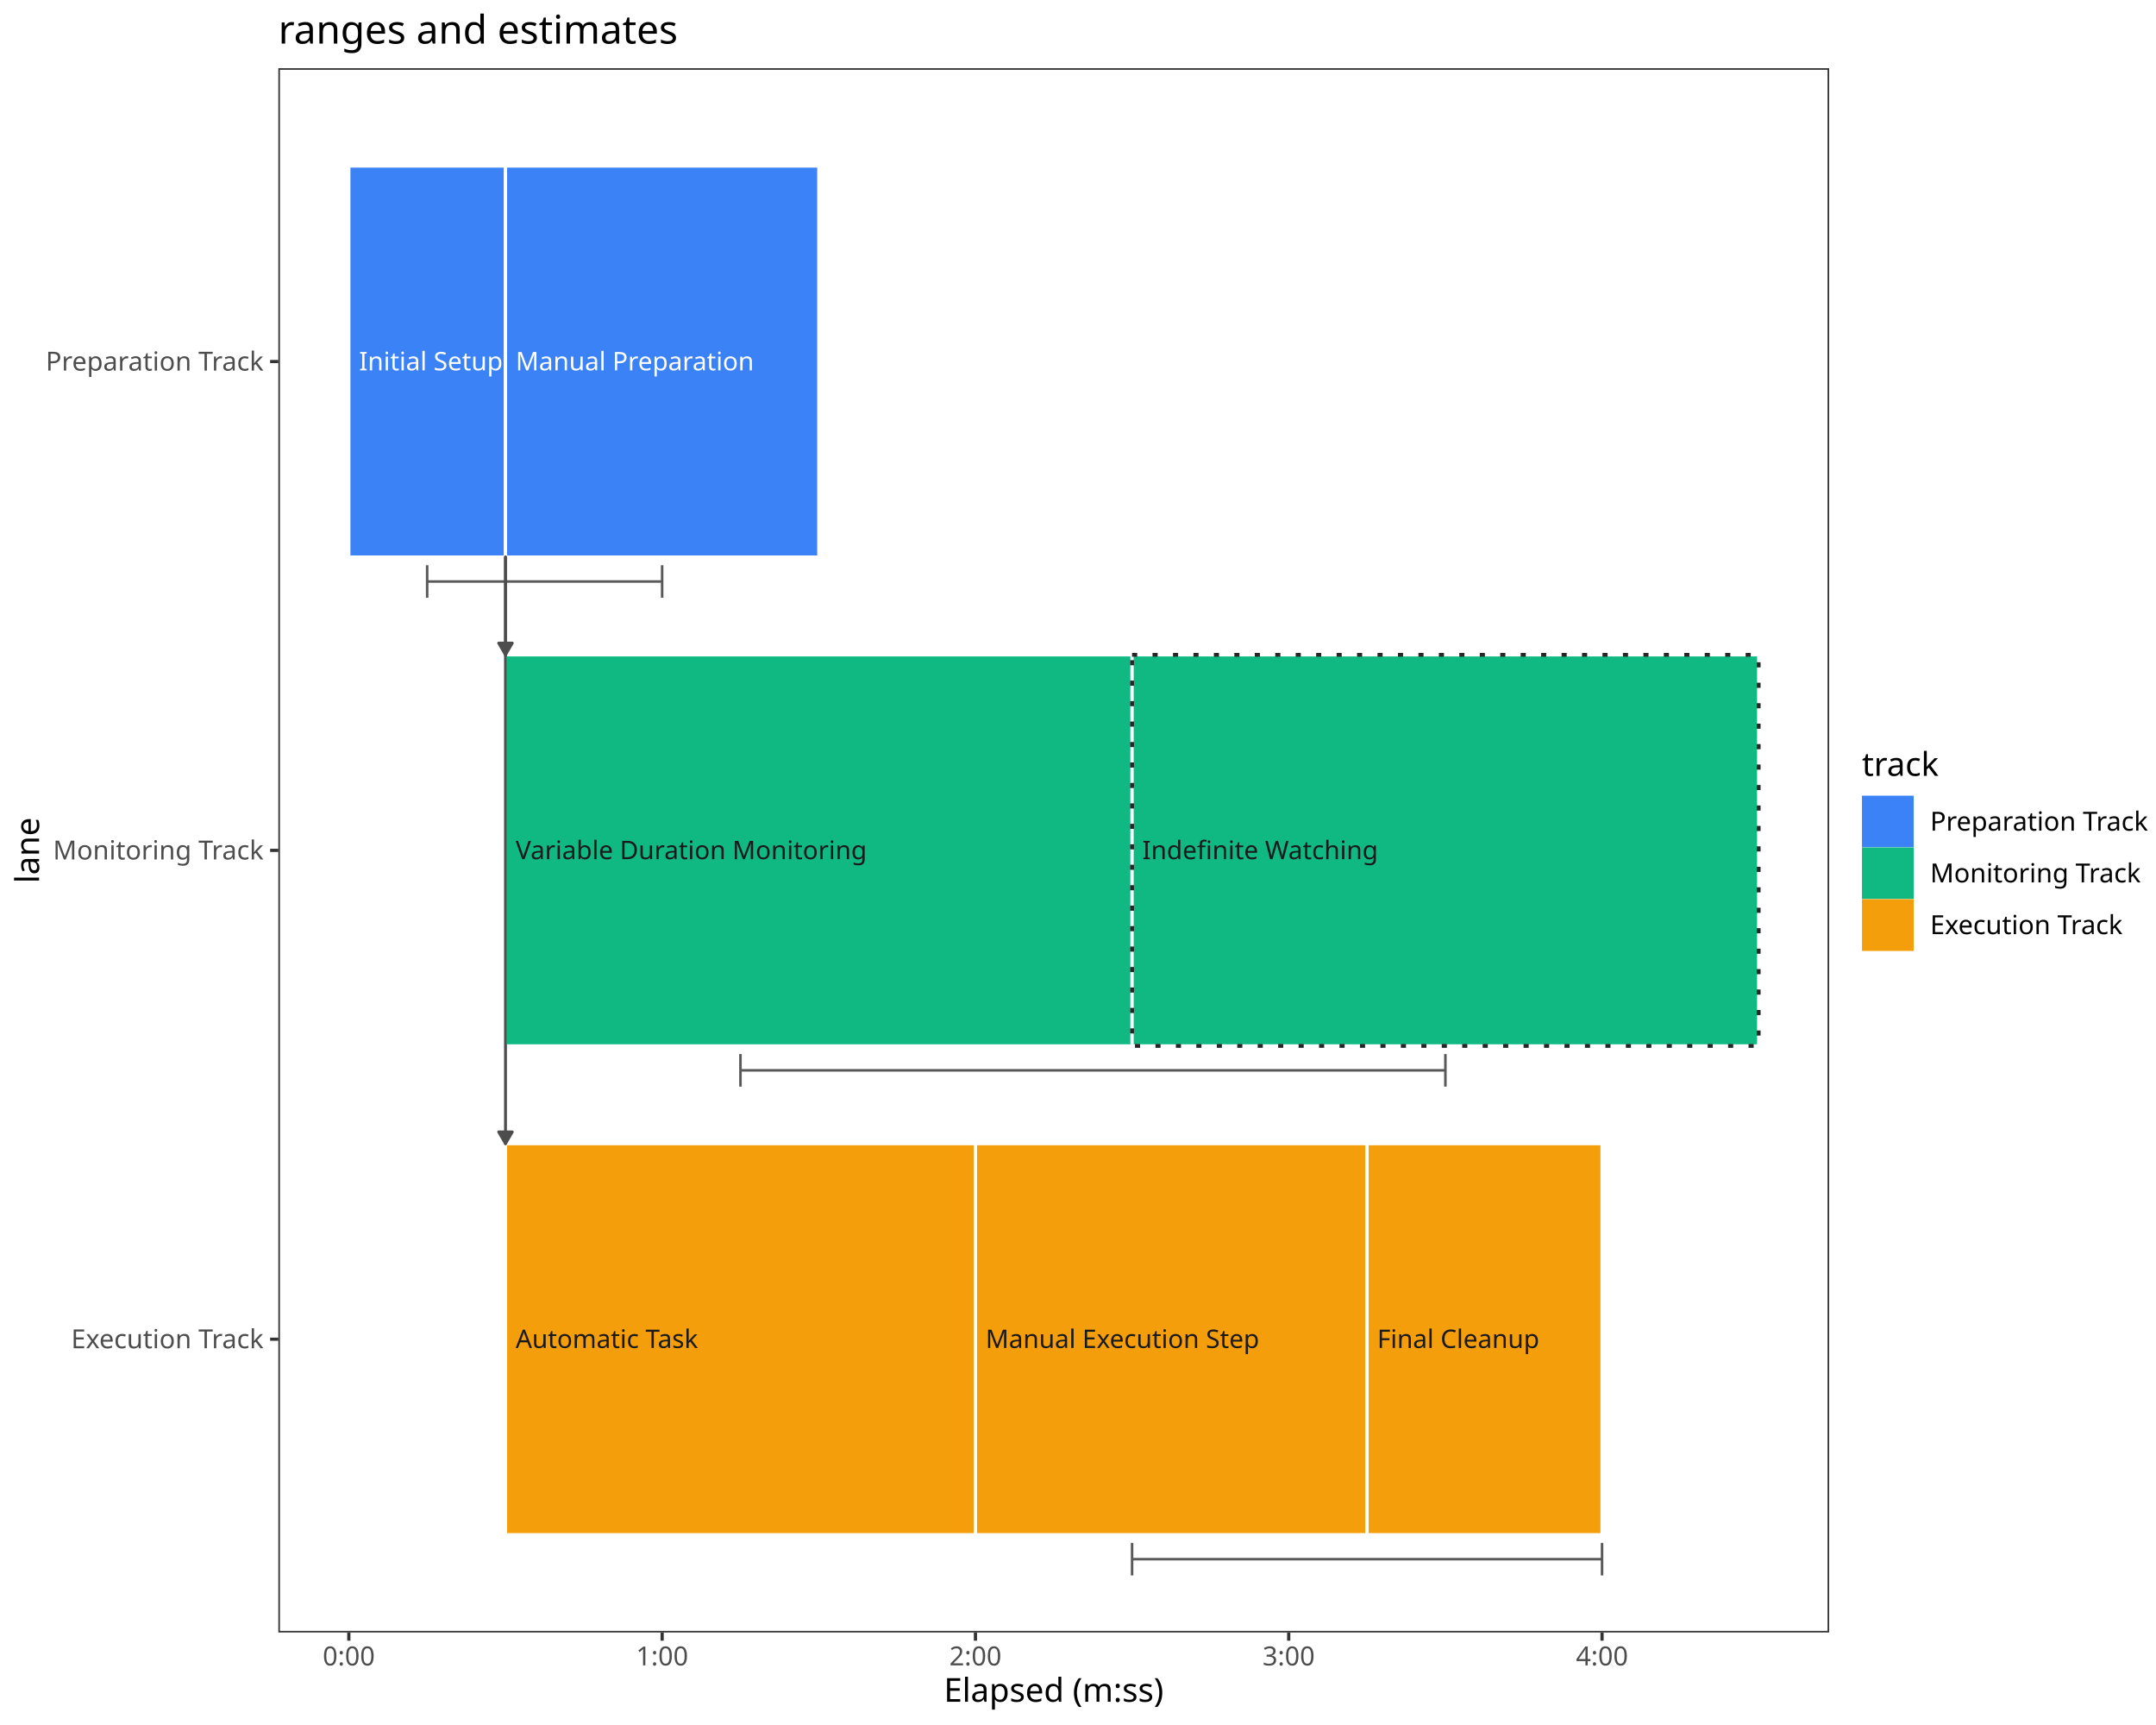
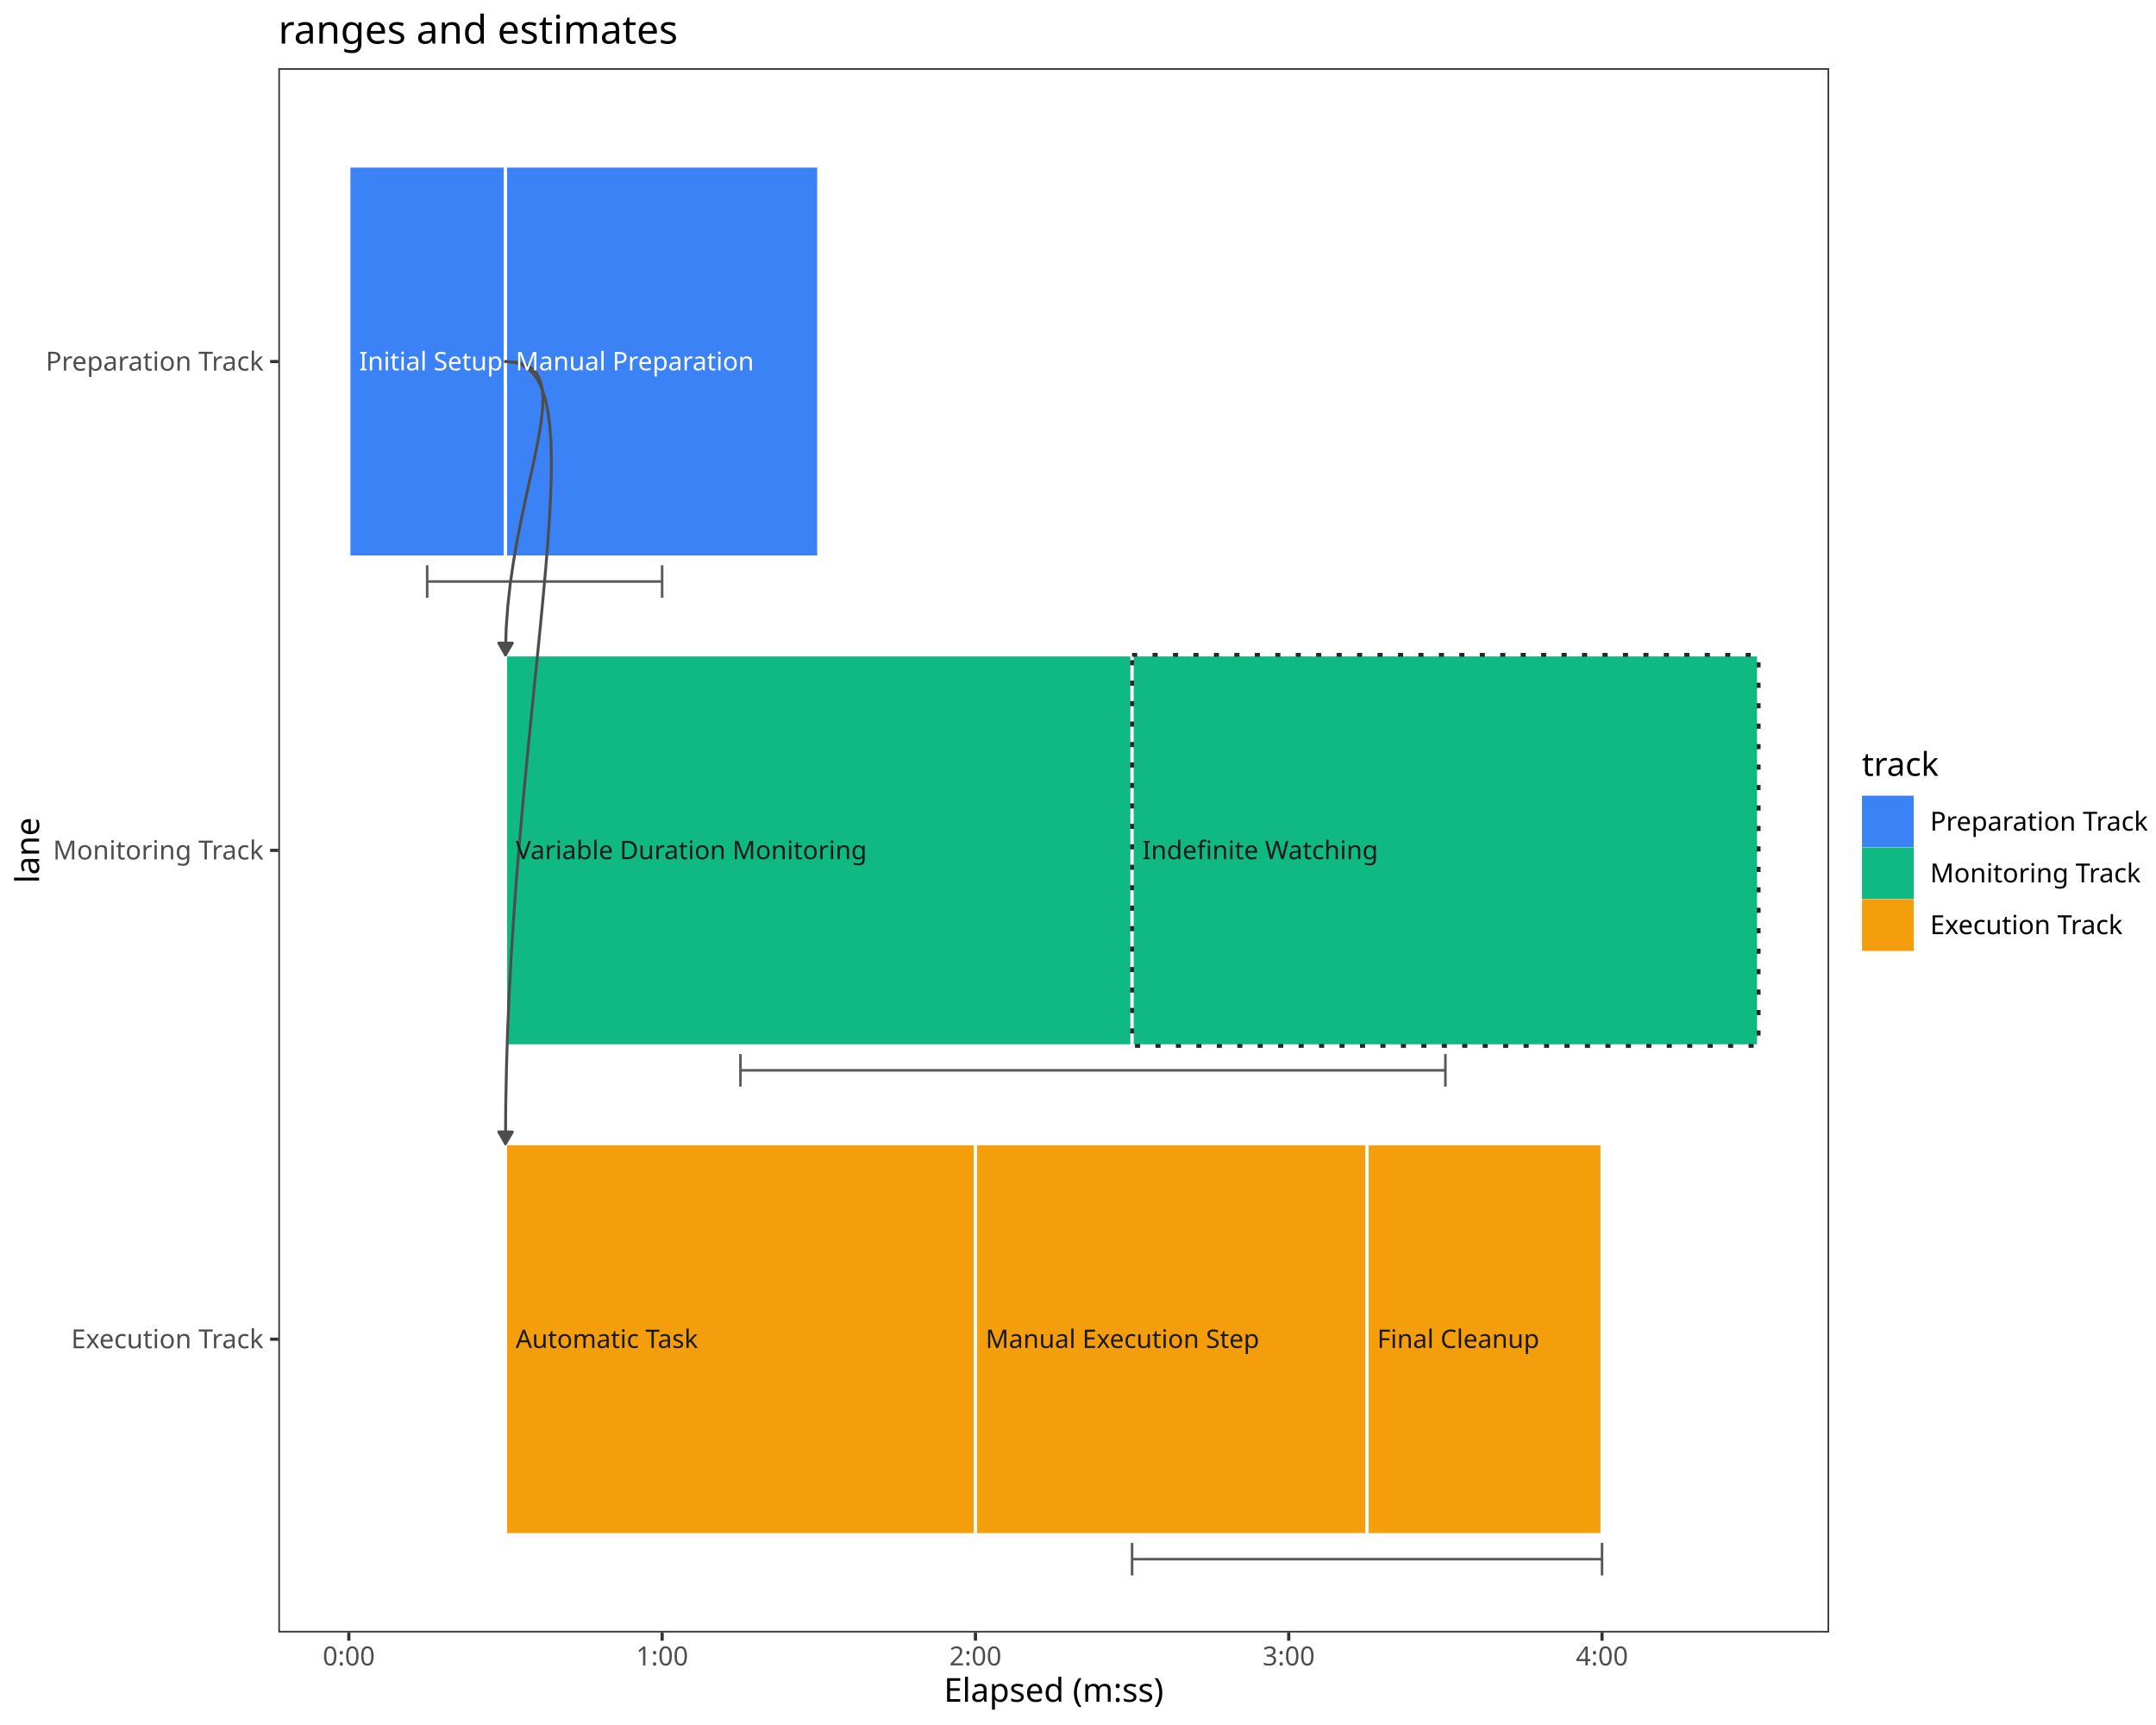
<svg xmlns="http://www.w3.org/2000/svg" class="svglite" data-engine-version="2.0" width="720.00pt" height="576.00pt" viewBox="0 0 720.00 576.00">
  <defs>
    <style type="text/css">
    .svglite line, .svglite polyline, .svglite polygon, .svglite path, .svglite rect, .svglite circle {
      fill: none;
      stroke: #000000;
      stroke-linecap: round;
      stroke-linejoin: round;
      stroke-miterlimit: 10.00;
    }
  </style>
  </defs>
  <rect width="100%" height="100%" style="stroke: none; fill: #FFFFFF;" />
  <defs>
    <clipPath id="cpMC4wMHw3MjAuMDB8MC4wMHw1NzYuMDA=">
      <rect x="0.00" y="0.00" width="720.00" height="576.00" />
    </clipPath>
  </defs>
  <g clip-path="url(#cpMC4wMHw3MjAuMDB8MC4wMHw1NzYuMDA=)">
    <rect x="0.00" y="0.00" width="720.00" height="576.00" style="stroke-width: 1.07; stroke: #FFFFFF; fill: #FFFFFF;" />
  </g>
  <defs>
    <clipPath id="cpOTIuOTV8NjEwLjg1fDIyLjc4fDU0NS4xMQ==">
      <rect x="92.95" y="22.78" width="517.90" height="522.33" />
    </clipPath>
  </defs>
  <g clip-path="url(#cpOTIuOTV8NjEwLjg1fDIyLjc4fDU0NS4xMQ==)">
    <rect x="92.95" y="22.78" width="517.90" height="522.33" style="stroke-width: 1.07; stroke: none; fill: #FFFFFF;" />
    <rect x="168.81" y="55.43" width="52.31" height="130.58" style="stroke-width: 1.07; stroke: none; stroke-linecap: butt; stroke-linejoin: miter; fill: #3B82F6; fill-opacity: 0.30;" />
    <rect x="378.06" y="218.66" width="104.63" height="130.58" style="stroke-width: 1.07; stroke: none; stroke-linecap: butt; stroke-linejoin: miter; fill: #10B981; fill-opacity: 0.30;" />
    <rect x="456.53" y="381.88" width="78.47" height="130.58" style="stroke-width: 1.07; stroke: none; stroke-linecap: butt; stroke-linejoin: miter; fill: #F59E0B; fill-opacity: 0.30;" />
    <line x1="142.65" y1="194.17" x2="221.12" y2="194.17" style="stroke-width: 0.85; stroke: #595959; stroke-linecap: butt;" />
    <line x1="247.28" y1="357.40" x2="482.69" y2="357.40" style="stroke-width: 0.85; stroke: #595959; stroke-linecap: butt;" />
    <line x1="378.06" y1="520.63" x2="535.00" y2="520.63" style="stroke-width: 0.85; stroke: #595959; stroke-linecap: butt;" />
    <line x1="142.65" y1="199.61" x2="142.65" y2="188.73" style="stroke-width: 0.85; stroke: #595959; stroke-linecap: butt;" />
    <line x1="247.28" y1="362.84" x2="247.28" y2="351.96" style="stroke-width: 0.85; stroke: #595959; stroke-linecap: butt;" />
    <line x1="378.06" y1="526.07" x2="378.06" y2="515.19" style="stroke-width: 0.85; stroke: #595959; stroke-linecap: butt;" />
    <line x1="221.12" y1="199.61" x2="221.12" y2="188.73" style="stroke-width: 0.85; stroke: #595959; stroke-linecap: butt;" />
    <line x1="482.69" y1="362.84" x2="482.69" y2="351.96" style="stroke-width: 0.85; stroke: #595959; stroke-linecap: butt;" />
    <line x1="535.00" y1="526.07" x2="535.00" y2="515.19" style="stroke-width: 0.85; stroke: #595959; stroke-linecap: butt;" />
    <rect x="116.49" y="55.43" width="52.31" height="130.58" style="stroke-width: 1.07; stroke: #FFFFFF; stroke-linecap: butt; stroke-linejoin: miter; fill: #3B82F6;" />
    <rect x="168.81" y="55.43" width="104.63" height="130.58" style="stroke-width: 1.07; stroke: #FFFFFF; stroke-linecap: butt; stroke-linejoin: miter; fill: #3B82F6;" />
    <rect x="168.81" y="218.66" width="209.25" height="130.58" style="stroke-width: 1.07; stroke: #FFFFFF; stroke-linecap: butt; stroke-linejoin: miter; fill: #10B981;" />
    <rect x="378.06" y="218.66" width="209.25" height="130.58" style="stroke-width: 1.07; stroke: #FFFFFF; stroke-linecap: butt; stroke-linejoin: miter; fill: #10B981;" />
    <rect x="168.81" y="381.88" width="156.94" height="130.58" style="stroke-width: 1.07; stroke: #FFFFFF; stroke-linecap: butt; stroke-linejoin: miter; fill: #F59E0B;" />
    <rect x="325.75" y="381.88" width="130.78" height="130.58" style="stroke-width: 1.07; stroke: #FFFFFF; stroke-linecap: butt; stroke-linejoin: miter; fill: #F59E0B;" />
    <rect x="456.53" y="381.88" width="78.47" height="130.58" style="stroke-width: 1.07; stroke: #FFFFFF; stroke-linecap: butt; stroke-linejoin: miter; fill: #F59E0B;" />
    <rect x="378.06" y="218.66" width="209.25" height="130.58" style="stroke-width: 1.28; stroke: #262626; stroke-dasharray: 1.71,5.12; stroke-linecap: butt; stroke-linejoin: miter;" />
-     <polyline points="168.81,186.01 168.81,189.57 168.81,192.68 168.81,195.45 168.81,197.99 168.81,200.39 168.81,202.73 168.81,205.07 168.81,207.51 168.81,210.12 168.81,213.00 168.81,216.24 168.81,218.66 " style="stroke-width: 0.96; stroke: #4D4D4D;" />
-     <polygon points="166.54,214.73 168.81,218.66 171.08,214.73 " style="stroke-width: 0.96; stroke: #4D4D4D; fill: #4D4D4D;" />
-     <polyline points="168.81,186.01 168.81,195.13 168.81,203.70 168.81,211.78 168.81,219.44 168.81,226.72 168.81,233.69 168.81,240.37 168.81,246.81 168.81,253.04 168.81,259.11 168.81,265.04 168.81,270.86 168.81,276.62 168.81,282.33 168.81,288.03 168.81,293.76 168.81,299.54 168.81,305.40 168.81,311.39 168.81,317.52 168.81,323.84 168.81,330.38 168.81,337.18 168.81,344.28 168.81,351.72 168.81,359.55 168.81,367.83 168.81,376.63 168.81,381.88 " style="stroke-width: 0.96; stroke: #4D4D4D;" />
-     <polygon points="166.54,377.96 168.81,381.88 171.08,377.96 " style="stroke-width: 0.96; stroke: #4D4D4D; fill: #4D4D4D;" />
+     <polyline points="168.81,120.72 172.28,120.95 175.12,121.66 177.38,122.85 179.09,124.54 180.29,126.74 181.01,129.46 181.31,132.70 181.20,136.45 180.75,140.69 180.00,145.41 179.00,150.56 177.83,156.11 176.53,162.01 175.18,168.21 173.83,174.67 172.54,181.34 171.37,188.20 170.37,195.20 169.58,202.35 169.05,209.66 168.81,217.13 168.81,218.66 " style="stroke-width: 0.96; stroke: #4D4D4D;" />
+     <polygon points="166.56,214.72 168.81,218.66 171.09,214.74 " style="stroke-width: 0.96; stroke: #4D4D4D; fill: #4D4D4D;" />
+     <polyline points="168.81,120.72 171.64,120.98 174.13,121.75 176.32,123.05 178.20,124.88 179.81,127.25 181.14,130.18 182.21,133.66 183.03,137.72 183.62,142.34 183.98,147.54 184.13,153.31 184.08,159.64 183.84,166.52 183.44,173.95 182.89,181.89 182.20,190.33 181.40,199.24 180.51,208.58 179.54,218.34 178.51,228.47 177.45,238.95 176.38,249.73 175.32,260.78 174.28,272.08 173.28,283.60 172.34,295.31 171.49,307.20 170.72,319.25 170.07,331.46 169.53,343.83 169.14,356.37 168.89,369.10 168.81,381.88 " style="stroke-width: 0.96; stroke: #4D4D4D;" />
+     <polygon points="166.57,377.94 168.81,381.88 171.10,377.97 " style="stroke-width: 0.96; stroke: #4D4D4D; fill: #4D4D4D;" />
    <text x="119.90" y="123.66" style="font-size: 8.54px; fill: #FFFFFF; font-family: sans;" textLength="44.60px" lengthAdjust="spacingAndGlyphs">Initial Setup</text>
    <text x="172.21" y="123.66" style="font-size: 8.54px; fill: #FFFFFF; font-family: sans;" textLength="74.50px" lengthAdjust="spacingAndGlyphs">Manual Preparation</text>
    <text x="172.21" y="286.89" style="font-size: 8.54px; fill: #1A1A1A; font-family: sans;" textLength="108.18px" lengthAdjust="spacingAndGlyphs">Variable Duration Monitoring</text>
    <text x="381.46" y="286.89" style="font-size: 8.54px; fill: #1A1A1A; font-family: sans;" textLength="72.60px" lengthAdjust="spacingAndGlyphs">Indefinite Watching</text>
    <text x="172.21" y="450.11" style="font-size: 8.54px; fill: #1A1A1A; font-family: sans;" textLength="58.84px" lengthAdjust="spacingAndGlyphs">Automatic Task</text>
    <text x="329.15" y="450.11" style="font-size: 8.54px; fill: #1A1A1A; font-family: sans;" textLength="87.80px" lengthAdjust="spacingAndGlyphs">Manual Execution Step</text>
    <text x="459.93" y="450.11" style="font-size: 8.54px; fill: #1A1A1A; font-family: sans;" textLength="52.67px" lengthAdjust="spacingAndGlyphs">Final Cleanup</text>
    <rect x="92.95" y="22.78" width="517.90" height="522.33" style="stroke-width: 1.07; stroke: #333333;" />
  </g>
  <g clip-path="url(#cpMC4wMHw3MjAuMDB8MC4wMHw1NzYuMDA=)">
    <text x="88.02" y="450.20" text-anchor="end" style="font-size: 8.80px; fill: #4D4D4D; font-family: sans;" textLength="63.11px" lengthAdjust="spacingAndGlyphs">Execution Track</text>
    <text x="88.02" y="286.98" text-anchor="end" style="font-size: 8.80px; fill: #4D4D4D; font-family: sans;" textLength="65.54px" lengthAdjust="spacingAndGlyphs">Monitoring Track</text>
    <text x="88.02" y="123.75" text-anchor="end" style="font-size: 8.80px; fill: #4D4D4D; font-family: sans;" textLength="69.95px" lengthAdjust="spacingAndGlyphs">Preparation Track</text>
    <polyline points="90.21,447.18 92.95,447.18 " style="stroke-width: 1.07; stroke: #333333; stroke-linecap: butt;" />
    <polyline points="90.21,283.95 92.95,283.95 " style="stroke-width: 1.07; stroke: #333333; stroke-linecap: butt;" />
    <polyline points="90.21,120.72 92.95,120.72 " style="stroke-width: 1.07; stroke: #333333; stroke-linecap: butt;" />
    <polyline points="116.49,547.85 116.49,545.11 " style="stroke-width: 1.07; stroke: #333333; stroke-linecap: butt;" />
    <polyline points="221.12,547.85 221.12,545.11 " style="stroke-width: 1.07; stroke: #333333; stroke-linecap: butt;" />
    <polyline points="325.75,547.85 325.75,545.11 " style="stroke-width: 1.07; stroke: #333333; stroke-linecap: butt;" />
    <polyline points="430.37,547.85 430.37,545.11 " style="stroke-width: 1.07; stroke: #333333; stroke-linecap: butt;" />
    <polyline points="535.00,547.85 535.00,545.11 " style="stroke-width: 1.07; stroke: #333333; stroke-linecap: butt;" />
    <text x="116.49" y="556.10" text-anchor="middle" style="font-size: 8.80px; fill: #4D4D4D; font-family: sans;" textLength="17.13px" lengthAdjust="spacingAndGlyphs">0:00</text>
    <text x="221.12" y="556.10" text-anchor="middle" style="font-size: 8.80px; fill: #4D4D4D; font-family: sans;" textLength="17.13px" lengthAdjust="spacingAndGlyphs">1:00</text>
    <text x="325.75" y="556.10" text-anchor="middle" style="font-size: 8.80px; fill: #4D4D4D; font-family: sans;" textLength="17.13px" lengthAdjust="spacingAndGlyphs">2:00</text>
    <text x="430.37" y="556.10" text-anchor="middle" style="font-size: 8.80px; fill: #4D4D4D; font-family: sans;" textLength="17.13px" lengthAdjust="spacingAndGlyphs">3:00</text>
    <text x="535.00" y="556.10" text-anchor="middle" style="font-size: 8.80px; fill: #4D4D4D; font-family: sans;" textLength="17.13px" lengthAdjust="spacingAndGlyphs">4:00</text>
    <text x="351.90" y="568.24" text-anchor="middle" style="font-size: 11.00px; font-family: sans;" textLength="73.37px" lengthAdjust="spacingAndGlyphs">Elapsed (m:ss)</text>
    <text transform="translate(13.05,283.95) rotate(-90)" text-anchor="middle" style="font-size: 11.00px; font-family: sans;" textLength="20.80px" lengthAdjust="spacingAndGlyphs">lane</text>
    <rect x="621.81" y="250.36" width="92.71" height="67.17" style="stroke-width: 1.07; stroke: none; fill: #FFFFFF;" />
    <text x="621.81" y="259.07" style="font-size: 11.00px; font-family: sans;" textLength="23.85px" lengthAdjust="spacingAndGlyphs">track</text>
    <rect x="621.81" y="265.69" width="17.28" height="17.28" style="stroke-width: 1.07; stroke: none; fill: #FFFFFF;" />
    <rect x="621.81" y="265.69" width="17.28" height="17.28" style="stroke-width: 0.75; stroke: none; fill: #3B82F6;" />
    <rect x="621.81" y="282.97" width="17.28" height="17.28" style="stroke-width: 1.07; stroke: none; fill: #FFFFFF;" />
    <rect x="621.81" y="282.97" width="17.28" height="17.28" style="stroke-width: 0.75; stroke: none; fill: #10B981;" />
    <rect x="621.81" y="300.25" width="17.28" height="17.28" style="stroke-width: 1.07; stroke: none; fill: #FFFFFF;" />
    <rect x="621.81" y="300.25" width="17.28" height="17.28" style="stroke-width: 0.75; stroke: none; fill: #F59E0B;" />
    <text x="644.57" y="277.36" style="font-size: 8.80px; font-family: sans;" textLength="69.95px" lengthAdjust="spacingAndGlyphs">Preparation Track</text>
    <text x="644.57" y="294.64" style="font-size: 8.80px; font-family: sans;" textLength="65.54px" lengthAdjust="spacingAndGlyphs">Monitoring Track</text>
    <text x="644.57" y="311.92" style="font-size: 8.80px; font-family: sans;" textLength="63.11px" lengthAdjust="spacingAndGlyphs">Execution Track</text>
    <text x="92.95" y="14.56" style="font-size: 13.20px; font-family: sans;" textLength="126.23px" lengthAdjust="spacingAndGlyphs">ranges and estimates</text>
  </g>
</svg>
